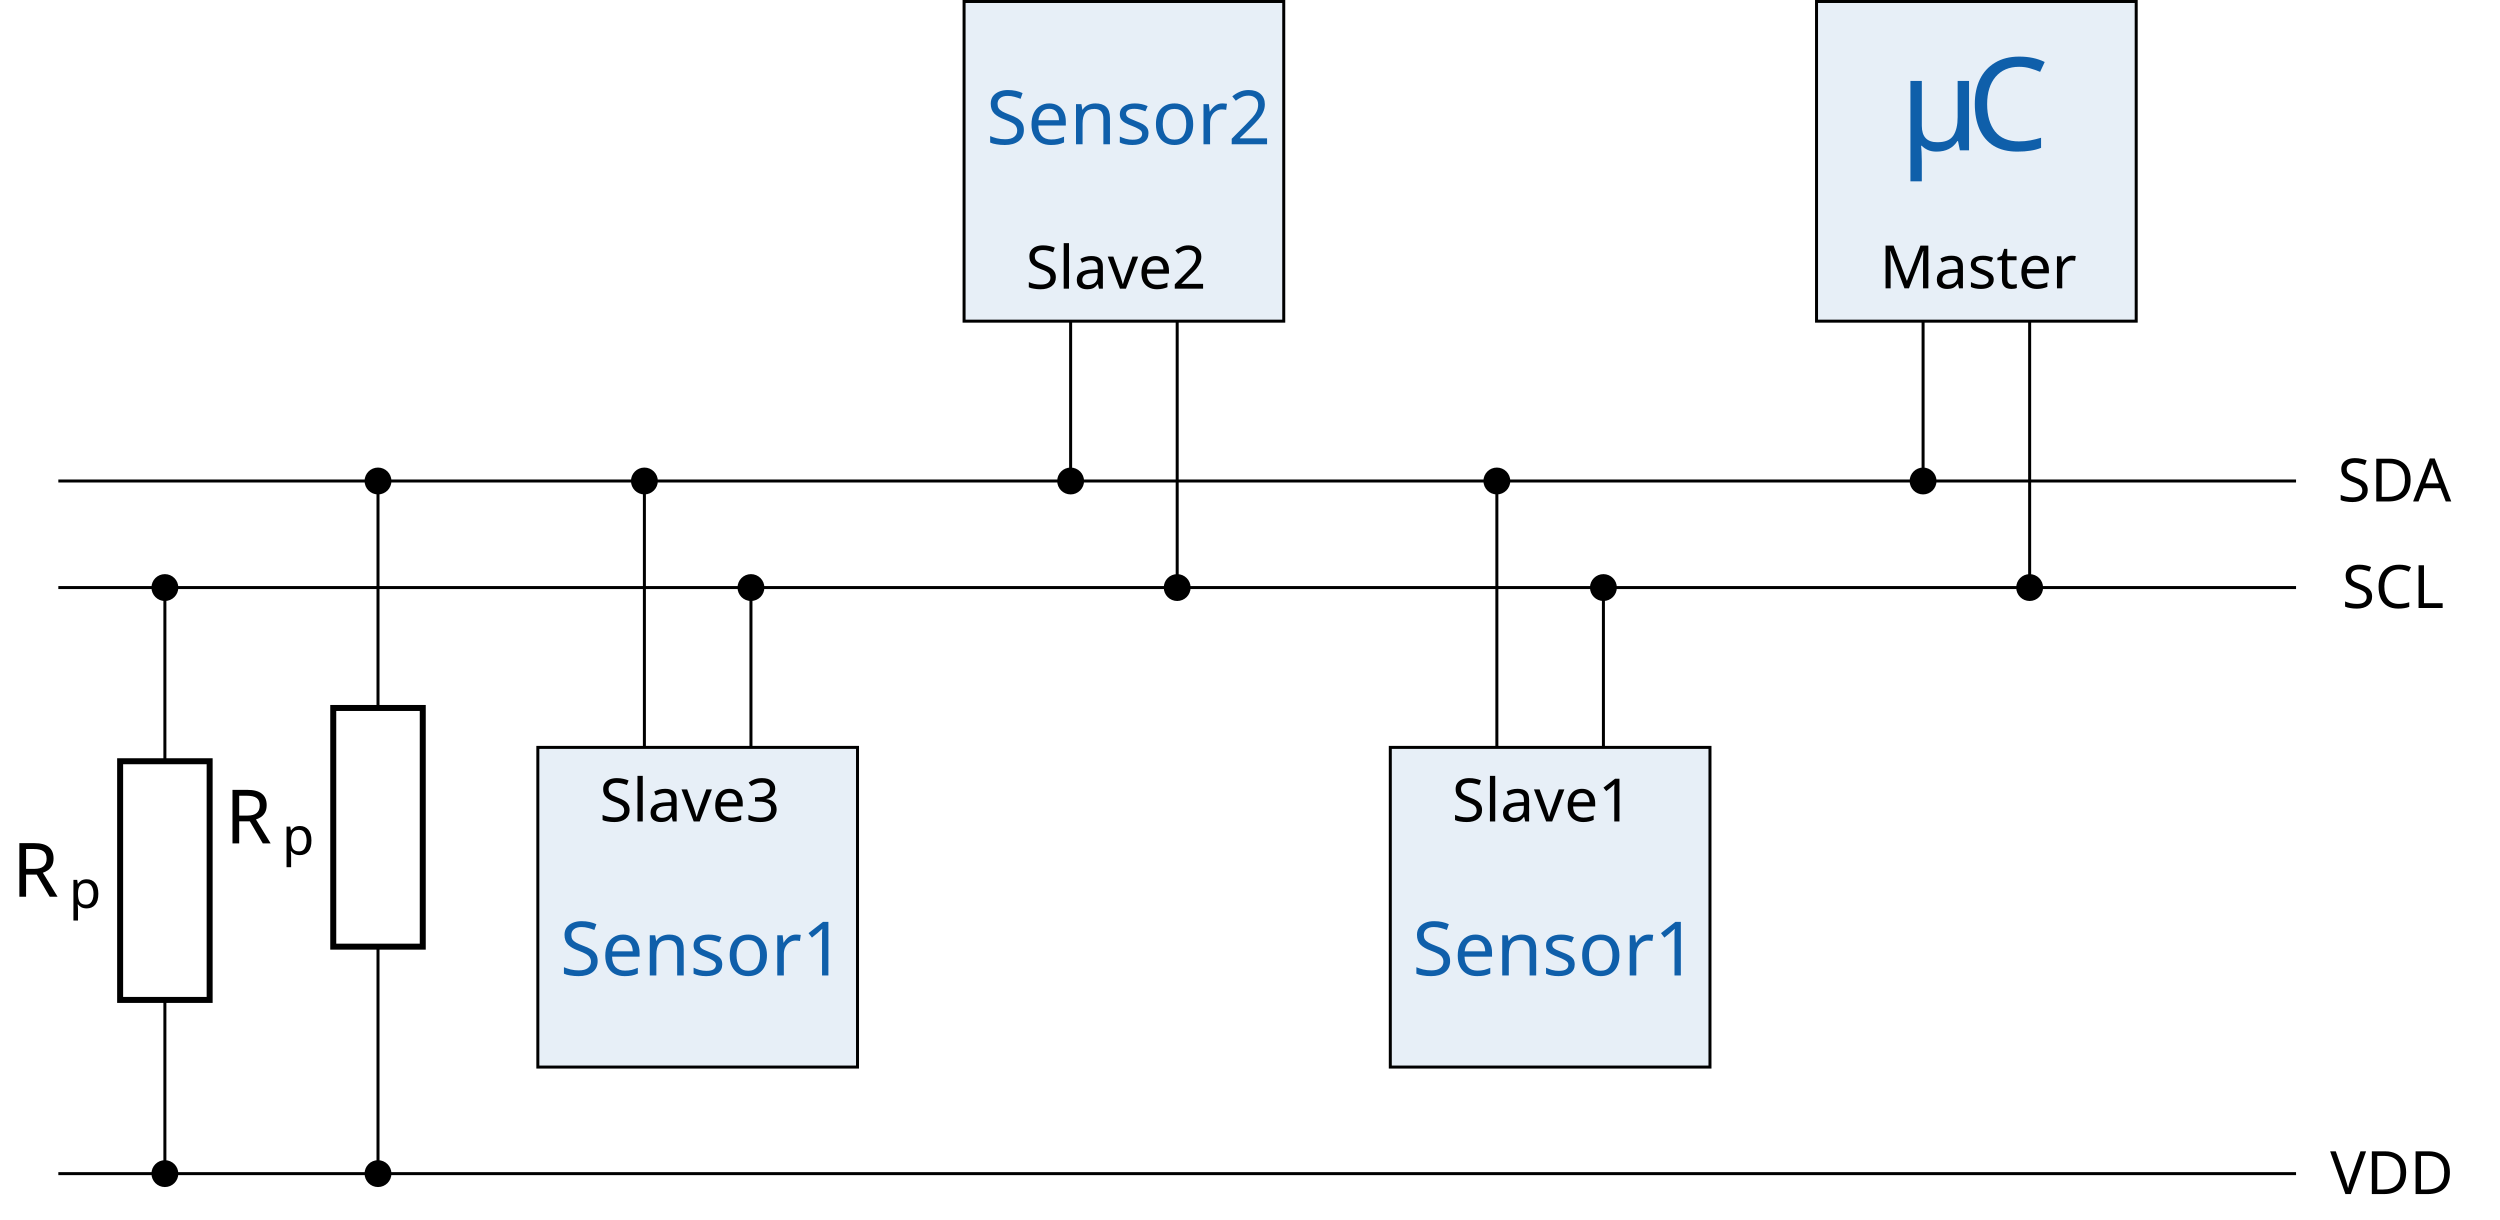
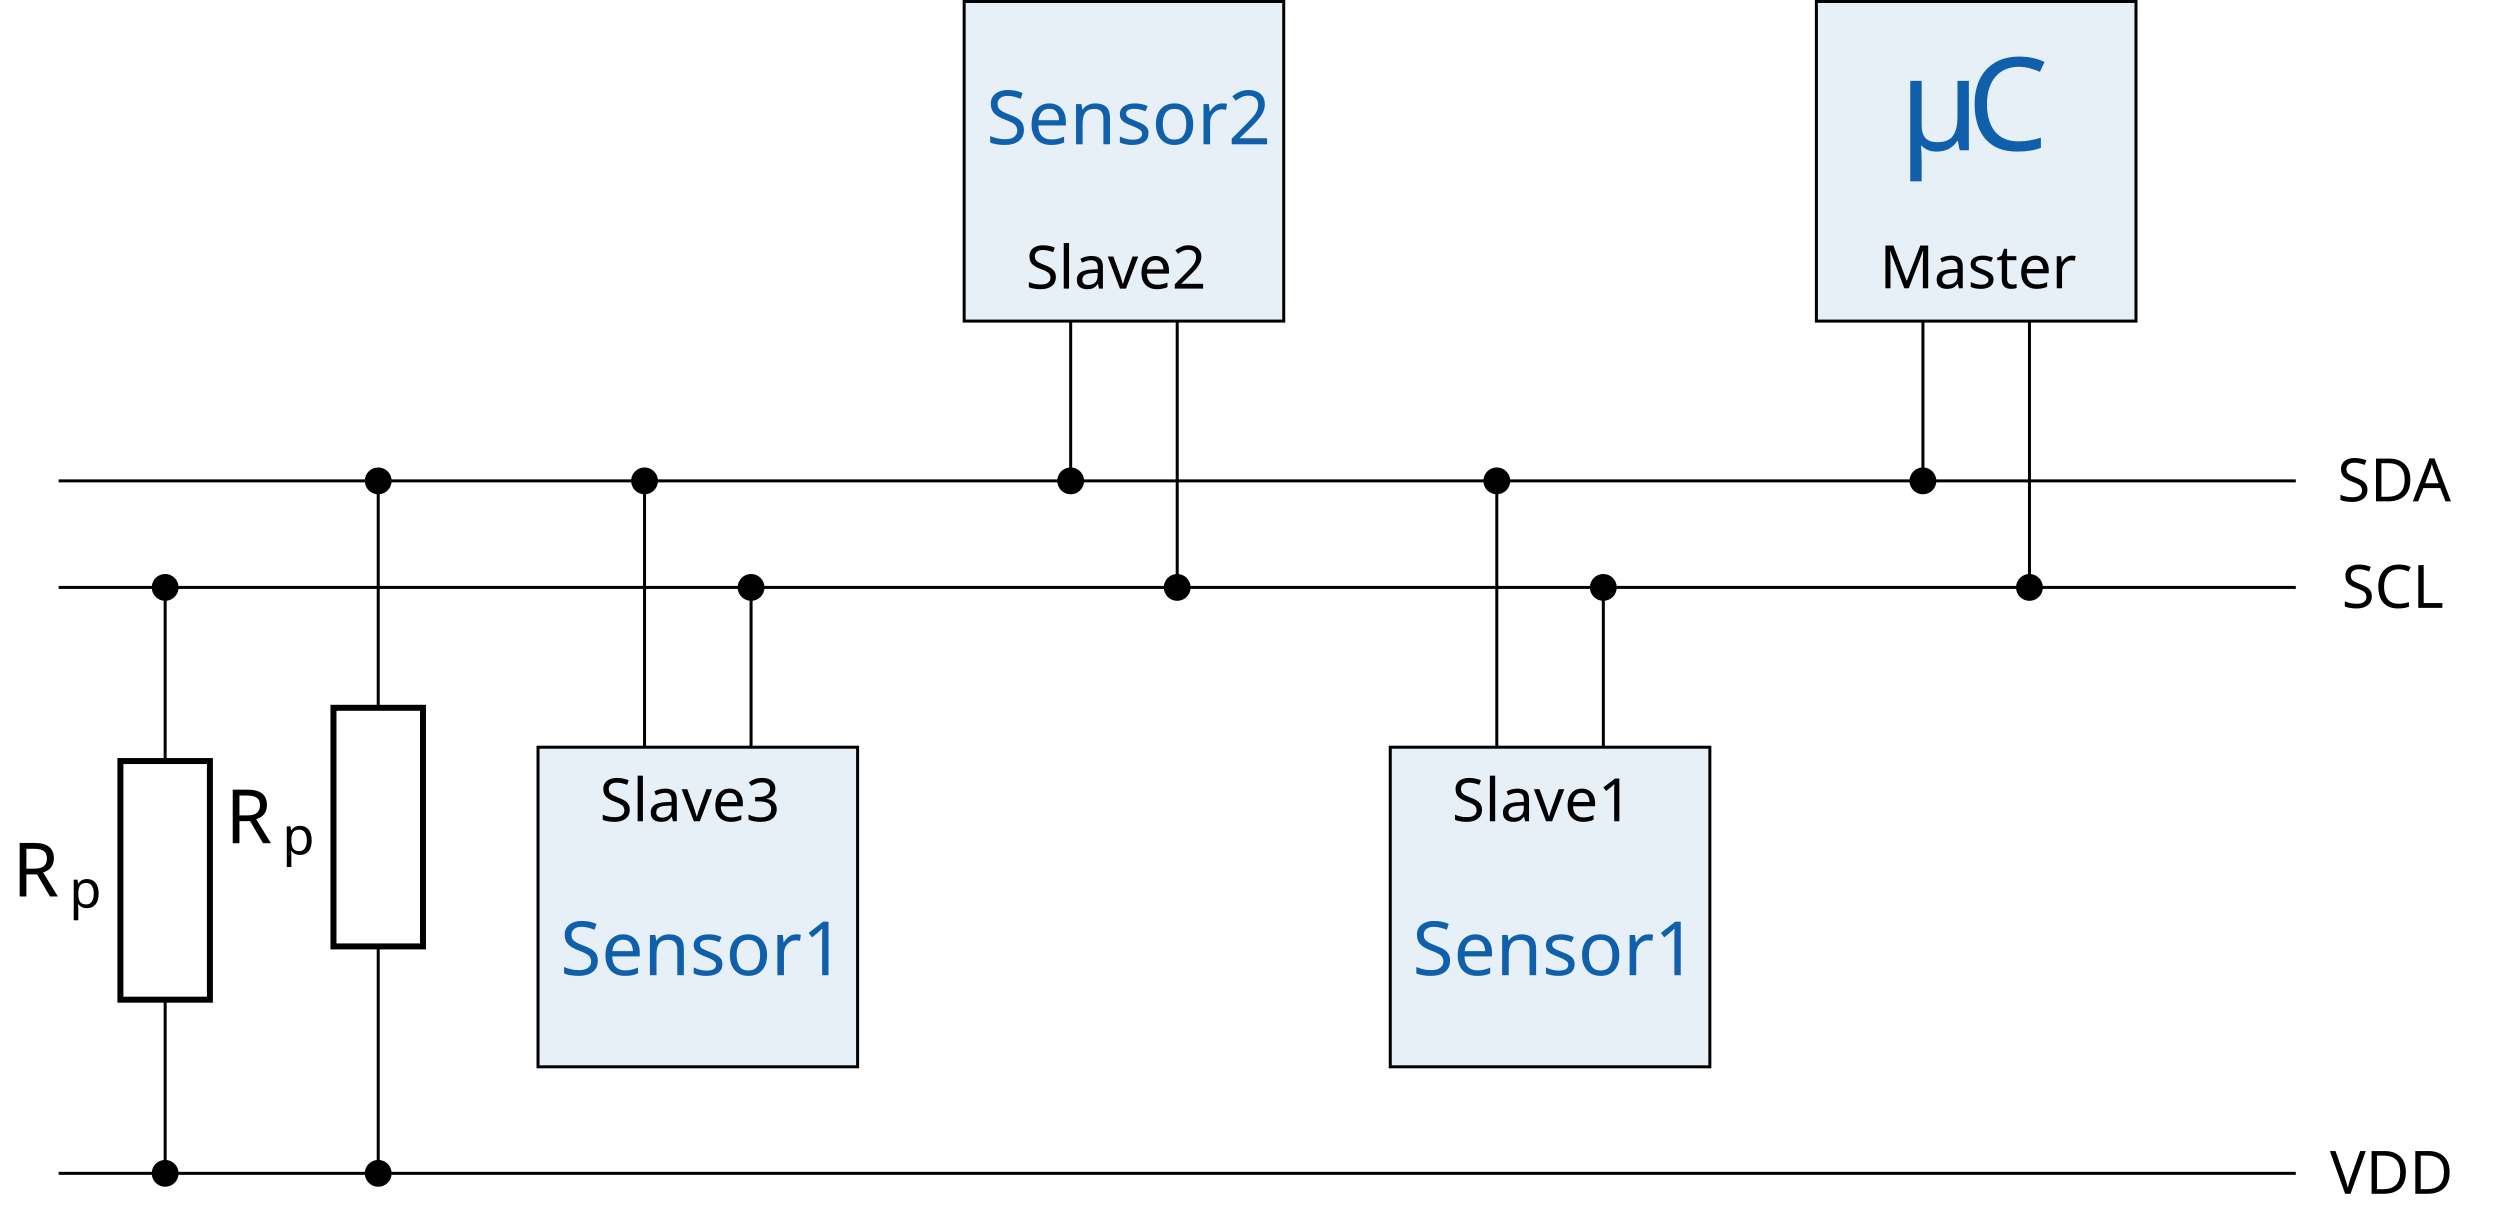
- <svg xmlns="http://www.w3.org/2000/svg" version="1.1" id="svg643" width="443.372" height="216.197" viewBox="0 0 443.372 216.197">
+ <svg xmlns="http://www.w3.org/2000/svg" version="1.1" id="svg643" width="720" height="351" viewBox="0 0 443.372 216.197">
  <defs id="defs647" />
  <g id="g651" transform="matrix(1.333333,0,0,-1.333333,256.0173,94.75333)">
    <g id="g653">
      <g id="g655">
        <path d="m -184.254,7.087 148.821,-2e-5 m 0,0 148.821,2e-5" style="fill:none;stroke:#000000;stroke-width:0.399;stroke-linecap:butt;stroke-linejoin:miter;stroke-miterlimit:10;stroke-dasharray:none;stroke-opacity:1" id="path657" />
        <g id="g659" />
        <g id="g661" />
        <g id="g663">
          <g id="g665" />
          <g id="g667" transform="translate(-35.433,7.087)">
            <g id="g669" />
            <g id="g671" transform="translate(35.433,-7.087)" />
          </g>
        </g>
        <g id="g673" />
        <g id="g675" />
        <path d="m -184.254,-7.087 148.821,2e-5 m 0,0 148.821,-2e-5" style="fill:none;stroke:#000000;stroke-width:0.399;stroke-linecap:butt;stroke-linejoin:miter;stroke-miterlimit:10;stroke-dasharray:none;stroke-opacity:1" id="path677" />
        <g id="g679" />
        <g id="g681" />
        <g id="g683">
          <g id="g685" />
          <g id="g687" transform="translate(-35.433,-7.087)">
            <g id="g689" />
            <g id="g691" transform="translate(35.433,7.087)" />
          </g>
        </g>
        <g id="g693" />
        <g id="g695" />
        <path d="m -184.254,-85.04 148.821,2e-5 m 0,0 148.821,-2e-5" style="fill:none;stroke:#000000;stroke-width:0.399;stroke-linecap:butt;stroke-linejoin:miter;stroke-miterlimit:10;stroke-dasharray:none;stroke-opacity:1" id="path697" />
        <g id="g699" />
        <g id="g701" />
        <g id="g703">
          <g id="g705" />
          <g id="g707" transform="translate(-35.433,-85.039)">
            <g id="g709" />
            <g id="g711" transform="translate(35.433,85.039)" />
          </g>
        </g>
        <g id="g713" />
        <g id="g715" />
        <g id="g717">
          <path d="M 49.607,28.347 V 70.867 H 92.127 V 28.347 Z" style="fill:#e7eff7;fill-opacity:1;fill-rule:nonzero;stroke:#000000;stroke-width:0.399;stroke-linecap:butt;stroke-linejoin:miter;stroke-miterlimit:10;stroke-dasharray:none;stroke-opacity:1" id="path719" />
        </g>
        <g id="g721">
          <g id="g723">
            <g id="g725" transform="translate(60.627,51.069)">
              <g id="g727">
                <g id="g729" transform="translate(-252.64,-142.152)">
                  <text xml:space="preserve" transform="matrix(1,0,0,-1,252.64,142.152)" style="font-variant:normal;font-weight:normal;font-size:17.215px;font-family:SFRM1728;-inkscape-font-specification:SFRM1728;writing-mode:lr-tb;fill:#0f5faa;fill-opacity:1;fill-rule:nonzero;stroke:none" id="text733">
                    <tspan x="0" y="0" id="tspan731">µ</tspan>
                  </text>
                  <text xml:space="preserve" transform="matrix(1,0,0,-1,261.626,142.152)" style="font-variant:normal;font-weight:normal;font-size:17.215px;font-family:CMR17;-inkscape-font-specification:CMR17;writing-mode:lr-tb;fill:#0f5faa;fill-opacity:1;fill-rule:nonzero;stroke:none" id="text737">
                    <tspan x="0" y="0" id="tspan735">C</tspan>
                  </text>
                  <g id="g739" transform="translate(252.64,142.152)" />
                </g>
              </g>
              <g id="g741" transform="translate(-60.627,-51.069)" />
            </g>
          </g>
        </g>
        <g id="g743">
          <g id="g745">
            <g id="g747" transform="translate(58.024,32.71)">
              <g id="g749">
                <g id="g751" transform="translate(-250.037,-123.793)">
                  <text xml:space="preserve" transform="matrix(1,0,0,-1,250.037,123.793)" style="font-variant:normal;font-weight:normal;font-size:7.97px;font-family:CMR8;-inkscape-font-specification:CMR8;writing-mode:lr-tb;fill:#000000;fill-opacity:1;fill-rule:nonzero;stroke:none" id="text755">
                    <tspan x="0 7.754 11.989 15.329 18.622 22.386" y="0" id="tspan753">Master</tspan>
                  </text>
                  <g id="g757" transform="translate(250.037,123.793)" />
                </g>
              </g>
              <g id="g759" transform="translate(-58.024,-32.71)" />
            </g>
          </g>
        </g>
        <path d="m 63.78,28.347 -10e-6,-10.63 m 0,0 10e-6,-10.63" style="fill:none;stroke:#000000;stroke-width:0.399;stroke-linecap:butt;stroke-linejoin:miter;stroke-miterlimit:10;stroke-dasharray:none;stroke-opacity:1" id="path761" />
        <g id="g763" />
        <g id="g765" />
        <g id="g767">
          <g id="g769" />
          <g id="g771" transform="rotate(-90,40.7485,-23.0315)">
            <g id="g773" />
            <g id="g775" transform="translate(-63.78,-17.717)" />
          </g>
        </g>
        <g id="g777" />
        <g id="g779" />
        <g id="g781">
          <g id="g783">
            <path d="m 65.367,7.087 c 0,0.877 -0.711,1.587 -1.587,1.587 -0.877,0 -1.587,-0.711 -1.587,-1.587 0,-0.877 0.711,-1.587 1.587,-1.587 0.877,0 1.587,0.711 1.587,1.587 z" style="fill:#000000;fill-opacity:1;fill-rule:nonzero;stroke:#000000;stroke-width:0.399;stroke-linecap:butt;stroke-linejoin:miter;stroke-miterlimit:10;stroke-dasharray:none;stroke-opacity:1" id="path785" />
          </g>
          <g id="g787" transform="translate(63.78,7.087)">
            <g id="g789" />
            <g id="g791" transform="translate(-63.78,-7.087)" />
          </g>
        </g>
        <path d="m 77.954,28.347 -2e-5,-17.717 m 0,0 2e-5,-17.717" style="fill:none;stroke:#000000;stroke-width:0.399;stroke-linecap:butt;stroke-linejoin:miter;stroke-miterlimit:10;stroke-dasharray:none;stroke-opacity:1" id="path793" />
        <g id="g795" />
        <g id="g797" />
        <g id="g799">
          <g id="g801" />
          <g id="g803" transform="rotate(-90,44.2915,-33.6615)">
            <g id="g805" />
            <g id="g807" transform="translate(-77.953,-10.63)" />
          </g>
        </g>
        <g id="g809" />
        <g id="g811" />
        <g id="g813">
          <g id="g815">
            <path d="m 79.541,-7.087 c 0,0.877 -0.711,1.587 -1.587,1.587 -0.877,0 -1.587,-0.711 -1.587,-1.587 0,-0.877 0.711,-1.587 1.587,-1.587 0.877,0 1.587,0.711 1.587,1.587 z" style="fill:#000000;fill-opacity:1;fill-rule:nonzero;stroke:#000000;stroke-width:0.399;stroke-linecap:butt;stroke-linejoin:miter;stroke-miterlimit:10;stroke-dasharray:none;stroke-opacity:1" id="path817" />
          </g>
          <g id="g819" transform="translate(77.953,-7.087)">
            <g id="g821" />
            <g id="g823" transform="translate(-77.953,7.087)" />
          </g>
        </g>
        <g id="g825">
          <path d="M -7.087,-28.347 V -70.867 h 42.52 v 42.52 z" style="fill:#e7eff7;fill-opacity:1;fill-rule:nonzero;stroke:#000000;stroke-width:0.399;stroke-linecap:butt;stroke-linejoin:miter;stroke-miterlimit:10;stroke-dasharray:none;stroke-opacity:1" id="path827" />
        </g>
        <g id="g829">
          <g id="g831">
            <g id="g833" transform="translate(-4.133,-58.679)">
              <g id="g835">
                <g id="g837" transform="translate(-187.88,-32.404)">
                  <text xml:space="preserve" transform="matrix(1,0,0,-1,187.88,32.404)" style="font-variant:normal;font-weight:normal;font-size:9.963px;font-family:CMR10;-inkscape-font-specification:CMR10;writing-mode:lr-tb;fill:#0f5faa;fill-opacity:1;fill-rule:nonzero;stroke:none" id="text841">
                    <tspan x="0 5.535 9.963 15.498 19.427 24.408 31.628" y="0" id="tspan839">Sensor1</tspan>
                  </text>
                  <g id="g843" transform="translate(187.88,32.404)" />
                </g>
              </g>
              <g id="g845" transform="translate(4.133,58.679)" />
            </g>
          </g>
        </g>
        <g id="g847">
          <g id="g849">
            <g id="g851" transform="translate(1.118,-38.2)">
              <g id="g853">
                <g id="g855" transform="translate(-193.131,-52.883)">
                  <text xml:space="preserve" transform="matrix(1,0,0,-1,193.131,52.883)" style="font-variant:normal;font-weight:normal;font-size:7.97px;font-family:CMR8;-inkscape-font-specification:CMR8;writing-mode:lr-tb;fill:#000000;fill-opacity:1;fill-rule:nonzero;stroke:none" id="text859">
                    <tspan x="0 4.705 7.057 11.052 15.291 21.876" y="0" id="tspan857">Slave1</tspan>
                  </text>
                  <g id="g861" transform="translate(193.131,52.883)" />
                </g>
              </g>
              <g id="g863" transform="translate(-1.118,38.2)" />
            </g>
          </g>
        </g>
        <path d="m 21.26,-28.347 -10e-6,10.63 m 0,0 10e-6,10.63" style="fill:none;stroke:#000000;stroke-width:0.399;stroke-linecap:butt;stroke-linejoin:miter;stroke-miterlimit:10;stroke-dasharray:none;stroke-opacity:1" id="path865" />
        <g id="g867" />
        <g id="g869" />
        <g id="g871">
          <g id="g873" />
          <g id="g875" transform="rotate(90,19.4885,1.7715)">
            <g id="g877" />
            <g id="g879" transform="translate(-21.26,17.717)" />
          </g>
        </g>
        <g id="g881" />
        <g id="g883" />
        <g id="g885">
          <g id="g887">
            <path d="m 22.847,-7.087 c 0,0.877 -0.711,1.587 -1.587,1.587 -0.877,0 -1.587,-0.711 -1.587,-1.587 0,-0.877 0.711,-1.587 1.587,-1.587 0.877,0 1.587,0.711 1.587,1.587 z" style="fill:#000000;fill-opacity:1;fill-rule:nonzero;stroke:#000000;stroke-width:0.399;stroke-linecap:butt;stroke-linejoin:miter;stroke-miterlimit:10;stroke-dasharray:none;stroke-opacity:1" id="path889" />
          </g>
          <g id="g891" transform="translate(21.26,-7.087)">
            <g id="g893" />
            <g id="g895" transform="translate(-21.26,7.087)" />
          </g>
        </g>
        <path d="m 7.087,-28.347 -2e-5,17.717 m 0,0 2e-5,17.717" style="fill:none;stroke:#000000;stroke-width:0.399;stroke-linecap:butt;stroke-linejoin:miter;stroke-miterlimit:10;stroke-dasharray:none;stroke-opacity:1" id="path897" />
        <g id="g899" />
        <g id="g901" />
        <g id="g903">
          <g id="g905" />
          <g id="g907" transform="rotate(90,8.8585,-1.7715)">
            <g id="g909" />
            <g id="g911" transform="translate(-7.087,10.63)" />
          </g>
        </g>
        <g id="g913" />
        <g id="g915" />
        <g id="g917">
          <g id="g919">
            <path d="m 8.674,7.087 c 0,0.877 -0.711,1.587 -1.587,1.587 -0.877,0 -1.587,-0.711 -1.587,-1.587 0,-0.877 0.711,-1.587 1.587,-1.587 0.877,0 1.587,0.711 1.587,1.587 z" style="fill:#000000;fill-opacity:1;fill-rule:nonzero;stroke:#000000;stroke-width:0.399;stroke-linecap:butt;stroke-linejoin:miter;stroke-miterlimit:10;stroke-dasharray:none;stroke-opacity:1" id="path921" />
          </g>
          <g id="g923" transform="translate(7.087,7.087)">
            <g id="g925" />
            <g id="g927" transform="translate(-7.087,-7.087)" />
          </g>
        </g>
        <g id="g929">
          <path d="M -63.78,28.347 V 70.867 h 42.52 V 28.347 Z" style="fill:#e7eff7;fill-opacity:1;fill-rule:nonzero;stroke:#000000;stroke-width:0.399;stroke-linecap:butt;stroke-linejoin:miter;stroke-miterlimit:10;stroke-dasharray:none;stroke-opacity:1" id="path931" />
        </g>
        <g id="g933">
          <g id="g935">
            <g id="g937" transform="translate(-60.826,51.872)">
              <g id="g939">
                <g id="g941" transform="translate(-131.187,-142.955)">
                  <text xml:space="preserve" transform="matrix(1,0,0,-1,131.187,142.955)" style="font-variant:normal;font-weight:normal;font-size:9.963px;font-family:CMR10;-inkscape-font-specification:CMR10;writing-mode:lr-tb;fill:#0f5faa;fill-opacity:1;fill-rule:nonzero;stroke:none" id="text945">
                    <tspan x="0 5.535 9.963 15.498 19.427 24.408 31.628" y="0" id="tspan943">Sensor2</tspan>
                  </text>
                  <g id="g947" transform="translate(131.187,142.955)" />
                </g>
              </g>
              <g id="g949" transform="translate(60.826,-51.872)" />
            </g>
          </g>
        </g>
        <g id="g951">
          <g id="g953">
            <g id="g955" transform="translate(-55.575,32.666)">
              <g id="g957">
                <g id="g959" transform="translate(-136.438,-123.749)">
                  <text xml:space="preserve" transform="matrix(1,0,0,-1,136.438,123.749)" style="font-variant:normal;font-weight:normal;font-size:7.97px;font-family:CMR8;-inkscape-font-specification:CMR8;writing-mode:lr-tb;fill:#000000;fill-opacity:1;fill-rule:nonzero;stroke:none" id="text963">
                    <tspan x="0 4.705 7.057 11.06 15.291 21.876" y="0" id="tspan961">Slave2</tspan>
                  </text>
                  <g id="g965" transform="translate(136.438,123.749)" />
                </g>
              </g>
              <g id="g967" transform="translate(55.575,-32.666)" />
            </g>
          </g>
        </g>
        <path d="M -49.607,28.347 V 17.717 m 0,0 V 7.087" style="fill:none;stroke:#000000;stroke-width:0.399;stroke-linecap:butt;stroke-linejoin:miter;stroke-miterlimit:10;stroke-dasharray:none;stroke-opacity:1" id="path969" />
        <g id="g971" />
        <g id="g973" />
        <g id="g975">
          <g id="g977" />
          <g id="g979" transform="rotate(-90,-15.9445,33.6615)">
            <g id="g981" />
            <g id="g983" transform="translate(49.606,-17.717)" />
          </g>
        </g>
        <g id="g985" />
        <g id="g987" />
        <g id="g989">
          <g id="g991">
            <path d="m -48.02,7.087 c 0,0.877 -0.711,1.587 -1.587,1.587 -0.877,0 -1.587,-0.711 -1.587,-1.587 0,-0.877 0.711,-1.587 1.587,-1.587 0.877,0 1.587,0.711 1.587,1.587 z" style="fill:#000000;fill-opacity:1;fill-rule:nonzero;stroke:#000000;stroke-width:0.399;stroke-linecap:butt;stroke-linejoin:miter;stroke-miterlimit:10;stroke-dasharray:none;stroke-opacity:1" id="path993" />
          </g>
          <g id="g995" transform="translate(-49.606,7.087)">
            <g id="g997" />
            <g id="g999" transform="translate(49.606,-7.087)" />
          </g>
        </g>
        <path d="M -35.433,28.347 V 10.63 m 0,0 V -7.087" style="fill:none;stroke:#000000;stroke-width:0.399;stroke-linecap:butt;stroke-linejoin:miter;stroke-miterlimit:10;stroke-dasharray:none;stroke-opacity:1" id="path1001" />
        <g id="g1003" />
        <g id="g1005" />
        <g id="g1007">
          <g id="g1009" />
          <g id="g1011" transform="rotate(-90,-12.4015,23.0315)">
            <g id="g1013" />
            <g id="g1015" transform="translate(35.433,-10.63)" />
          </g>
        </g>
        <g id="g1017" />
        <g id="g1019" />
        <g id="g1021">
          <g id="g1023">
            <path d="m -33.846,-7.087 c 0,0.877 -0.711,1.587 -1.587,1.587 -0.877,0 -1.587,-0.711 -1.587,-1.587 0,-0.877 0.711,-1.587 1.587,-1.587 0.877,0 1.587,0.711 1.587,1.587 z" style="fill:#000000;fill-opacity:1;fill-rule:nonzero;stroke:#000000;stroke-width:0.399;stroke-linecap:butt;stroke-linejoin:miter;stroke-miterlimit:10;stroke-dasharray:none;stroke-opacity:1" id="path1025" />
          </g>
          <g id="g1027" transform="translate(-35.433,-7.087)">
            <g id="g1029" />
            <g id="g1031" transform="translate(35.433,7.087)" />
          </g>
        </g>
        <g id="g1033">
          <path d="M -120.474,-28.347 V -70.867 h 42.52 v 42.52 z" style="fill:#e7eff7;fill-opacity:1;fill-rule:nonzero;stroke:#000000;stroke-width:0.399;stroke-linecap:butt;stroke-linejoin:miter;stroke-miterlimit:10;stroke-dasharray:none;stroke-opacity:1" id="path1035" />
        </g>
        <g id="g1037">
          <g id="g1039">
            <g id="g1041" transform="translate(-117.519,-58.679)">
              <g id="g1043">
                <g id="g1045" transform="translate(-74.494,-32.404)">
                  <text xml:space="preserve" transform="matrix(1,0,0,-1,74.494,32.404)" style="font-variant:normal;font-weight:normal;font-size:9.963px;font-family:CMR10;-inkscape-font-specification:CMR10;writing-mode:lr-tb;fill:#0f5faa;fill-opacity:1;fill-rule:nonzero;stroke:none" id="text1049">
                    <tspan x="0 5.535 9.963 15.498 19.427 24.408 31.628" y="0" id="tspan1047">Sensor1</tspan>
                  </text>
                  <g id="g1051" transform="translate(74.494,32.404)" />
                </g>
              </g>
              <g id="g1053" transform="translate(117.519,58.679)" />
            </g>
          </g>
        </g>
        <g id="g1055">
          <g id="g1057">
            <g id="g1059" transform="translate(-112.268,-38.2)">
              <g id="g1061">
                <g id="g1063" transform="translate(-79.745,-52.883)">
                  <text xml:space="preserve" transform="matrix(1,0,0,-1,79.745,52.883)" style="font-variant:normal;font-weight:normal;font-size:7.97px;font-family:CMR8;-inkscape-font-specification:CMR8;writing-mode:lr-tb;fill:#000000;fill-opacity:1;fill-rule:nonzero;stroke:none" id="text1067">
                    <tspan x="0 4.705 7.057 11.06 15.291 21.876" y="0" id="tspan1065">Slave3</tspan>
                  </text>
                  <g id="g1069" transform="translate(79.745,52.883)" />
                </g>
              </g>
              <g id="g1071" transform="translate(112.268,38.2)" />
            </g>
          </g>
        </g>
        <path d="m -92.127,-28.347 v 10.63 m 0,0 v 10.63" style="fill:none;stroke:#000000;stroke-width:0.399;stroke-linecap:butt;stroke-linejoin:miter;stroke-miterlimit:10;stroke-dasharray:none;stroke-opacity:1" id="path1073" />
        <g id="g1075" />
        <g id="g1077" />
        <g id="g1079">
          <g id="g1081" />
          <g id="g1083" transform="rotate(90,-37.2045,-54.9215)">
            <g id="g1085" />
            <g id="g1087" transform="translate(92.126,17.717)" />
          </g>
        </g>
        <g id="g1089" />
        <g id="g1091" />
        <g id="g1093">
          <g id="g1095">
            <path d="m -90.54,-7.087 c 0,0.877 -0.711,1.587 -1.587,1.587 -0.877,0 -1.587,-0.711 -1.587,-1.587 0,-0.877 0.711,-1.587 1.587,-1.587 0.877,0 1.587,0.711 1.587,1.587 z" style="fill:#000000;fill-opacity:1;fill-rule:nonzero;stroke:#000000;stroke-width:0.399;stroke-linecap:butt;stroke-linejoin:miter;stroke-miterlimit:10;stroke-dasharray:none;stroke-opacity:1" id="path1097" />
          </g>
          <g id="g1099" transform="translate(-92.126,-7.087)">
            <g id="g1101" />
            <g id="g1103" transform="translate(92.126,7.087)" />
          </g>
        </g>
        <path d="m -106.301,-28.347 v 17.717 m 0,0 V 7.087" style="fill:none;stroke:#000000;stroke-width:0.399;stroke-linecap:butt;stroke-linejoin:miter;stroke-miterlimit:10;stroke-dasharray:none;stroke-opacity:1" id="path1105" />
        <g id="g1107" />
        <g id="g1109" />
        <g id="g1111">
          <g id="g1113" />
          <g id="g1115" transform="rotate(90,-47.8345,-58.4645)">
            <g id="g1117" />
            <g id="g1119" transform="translate(106.299,10.63)" />
          </g>
        </g>
        <g id="g1121" />
        <g id="g1123" />
        <g id="g1125">
          <g id="g1127">
            <path d="m -104.713,7.087 c 0,0.877 -0.711,1.587 -1.587,1.587 -0.877,0 -1.587,-0.711 -1.587,-1.587 0,-0.877 0.711,-1.587 1.587,-1.587 0.877,0 1.587,0.711 1.587,1.587 z" style="fill:#000000;fill-opacity:1;fill-rule:nonzero;stroke:#000000;stroke-width:0.399;stroke-linecap:butt;stroke-linejoin:miter;stroke-miterlimit:10;stroke-dasharray:none;stroke-opacity:1" id="path1129" />
          </g>
          <g id="g1131" transform="translate(-106.299,7.087)">
            <g id="g1133" />
            <g id="g1135" transform="translate(106.299,-7.087)" />
          </g>
        </g>
        <g id="g1137">
          <g id="g1139">
            <g id="g1141" transform="translate(118.921,4.363)">
              <g id="g1143">
                <g id="g1145" transform="translate(-310.934,-95.446)">
                  <text xml:space="preserve" transform="matrix(1,0,0,-1,310.934,95.446)" style="font-variant:normal;font-weight:normal;font-size:7.97px;font-family:CMR8;-inkscape-font-specification:CMR8;writing-mode:lr-tb;fill:#000000;fill-opacity:1;fill-rule:nonzero;stroke:none" id="text1149">
                    <tspan x="0 4.705 10.93" y="0" id="tspan1147">SDA</tspan>
                  </text>
                  <g id="g1151" transform="translate(310.934,95.446)" />
                </g>
              </g>
              <g id="g1153" transform="translate(-118.921,-4.363)" />
            </g>
          </g>
        </g>
        <g id="g1155">
          <g id="g1157">
            <g id="g1159" transform="translate(119.505,-9.81)">
              <g id="g1161">
                <g id="g1163" transform="translate(-311.518,-81.273)">
                  <text xml:space="preserve" transform="matrix(1,0,0,-1,311.518,81.273)" style="font-variant:normal;font-weight:normal;font-size:7.97px;font-family:CMR8;-inkscape-font-specification:CMR8;writing-mode:lr-tb;fill:#000000;fill-opacity:1;fill-rule:nonzero;stroke:none" id="text1167">
                    <tspan x="0 4.705 10.821" y="0" id="tspan1165">SCL</tspan>
                  </text>
                  <g id="g1169" transform="translate(311.518,81.273)" />
                </g>
              </g>
              <g id="g1171" transform="translate(-119.505,9.81)" />
            </g>
          </g>
        </g>
        <g id="g1173">
          <g id="g1175">
            <g id="g1177" transform="translate(117.923,-87.762)">
              <g id="g1179">
                <g id="g1181" transform="translate(-309.936,-3.321)">
                  <text xml:space="preserve" transform="matrix(1,0,0,-1,309.936,3.321)" style="font-variant:normal;font-weight:normal;font-size:7.97px;font-family:CMR8;-inkscape-font-specification:CMR8;writing-mode:lr-tb;fill:#000000;fill-opacity:1;fill-rule:nonzero;stroke:none" id="text1185">
                    <tspan x="0 6.343 12.807" y="0" id="tspan1183">VDD</tspan>
                  </text>
                  <g id="g1187" transform="translate(309.936,3.321)" />
                </g>
              </g>
              <g id="g1189" transform="translate(-117.923,87.762)" />
            </g>
          </g>
        </g>
        <path d="m -170.081,-85.04 v 23.103 m 0,31.748 v 23.103" style="fill:none;stroke:#000000;stroke-width:0.399;stroke-linecap:butt;stroke-linejoin:miter;stroke-miterlimit:10;stroke-dasharray:none;stroke-opacity:1" id="path1191" />
        <g id="g1193" />
        <g id="g1195" />
        <g id="g1197">
          <g id="g1199">
            <path d="m -164.128,-30.189 v -31.748 h -11.906 v 31.748 z" style="fill:none;stroke:#000000;stroke-width:0.797;stroke-linecap:butt;stroke-linejoin:miter;stroke-miterlimit:10;stroke-dasharray:none;stroke-opacity:1" id="path1201" />
          </g>
          <g id="g1203" transform="rotate(90,-62.0075,-108.0705)">
            <g id="g1205" />
            <g id="g1207" transform="translate(170.078,46.063)" />
          </g>
        </g>
        <g id="g1209" />
        <g id="g1211" />
        <g id="g1213">
          <g id="g1215">
            <path d="m -168.494,-85.04 c 0,0.877 -0.711,1.587 -1.587,1.587 -0.877,0 -1.587,-0.711 -1.587,-1.587 0,-0.877 0.711,-1.587 1.587,-1.587 0.877,0 1.587,0.711 1.587,1.587 z" style="fill:#000000;fill-opacity:1;fill-rule:nonzero;stroke:#000000;stroke-width:0.399;stroke-linecap:butt;stroke-linejoin:miter;stroke-miterlimit:10;stroke-dasharray:none;stroke-opacity:1" id="path1217" />
          </g>
          <g id="g1219" transform="translate(-170.078,-85.039)">
            <g id="g1221" />
            <g id="g1223" transform="translate(170.078,85.039)" />
          </g>
        </g>
        <g id="g1225">
          <g id="g1227">
            <path d="m -168.494,-7.087 c 0,0.877 -0.711,1.587 -1.587,1.587 -0.877,0 -1.587,-0.711 -1.587,-1.587 0,-0.877 0.711,-1.587 1.587,-1.587 0.877,0 1.587,0.711 1.587,1.587 z" style="fill:#000000;fill-opacity:1;fill-rule:nonzero;stroke:#000000;stroke-width:0.399;stroke-linecap:butt;stroke-linejoin:miter;stroke-miterlimit:10;stroke-dasharray:none;stroke-opacity:1" id="path1229" />
          </g>
          <g id="g1231" transform="translate(-170.078,-7.087)">
            <g id="g1233" />
            <g id="g1235" transform="translate(170.078,7.087)" />
          </g>
        </g>
        <g id="g1237" />
        <g id="g1239">
          <g id="g1241" transform="translate(-190.405,-48.208)">
            <g id="g1243">
              <g id="g1245" transform="translate(-1.608,-42.875)">
                <text xml:space="preserve" transform="matrix(1,0,0,-1,1.608,42.875)" style="font-variant:normal;font-weight:normal;font-size:9.963px;font-family:CMMI10;-inkscape-font-specification:CMMI10;writing-mode:lr-tb;fill:#000000;fill-opacity:1;fill-rule:nonzero;stroke:none" id="text1249">
                  <tspan x="0" y="0" id="tspan1247">R</tspan>
                </text>
                <text xml:space="preserve" transform="matrix(1,0,0,-1,9.173,41.381)" style="font-variant:normal;font-weight:normal;font-size:6.974px;font-family:CMMI7;-inkscape-font-specification:CMMI7;writing-mode:lr-tb;fill:#000000;fill-opacity:1;fill-rule:nonzero;stroke:none" id="text1253">
                  <tspan x="0" y="0" id="tspan1251">p</tspan>
                </text>
                <g id="g1255" transform="translate(1.608,42.875)" />
              </g>
            </g>
            <g id="g1257" transform="translate(190.405,48.208)" />
          </g>
        </g>
        <path d="m -141.734,-85.04 2e-5,30.189 m 0,31.748 -2e-5,30.189" style="fill:none;stroke:#000000;stroke-width:0.399;stroke-linecap:butt;stroke-linejoin:miter;stroke-miterlimit:10;stroke-dasharray:none;stroke-opacity:1" id="path1259" />
        <g id="g1261" />
        <g id="g1263" />
        <g id="g1265">
          <g id="g1267">
            <path d="m -135.781,-23.103 v -31.748 h -11.906 v 31.748 z" style="fill:none;stroke:#000000;stroke-width:0.797;stroke-linecap:butt;stroke-linejoin:miter;stroke-miterlimit:10;stroke-dasharray:none;stroke-opacity:1" id="path1269" />
          </g>
          <g id="g1271" transform="rotate(90,-51.378,-90.354)">
            <g id="g1273" />
            <g id="g1275" transform="translate(141.732,38.976)" />
          </g>
        </g>
        <g id="g1277" />
        <g id="g1279" />
        <g id="g1281">
          <g id="g1283">
            <path d="m -140.147,-85.04 c 0,0.877 -0.711,1.587 -1.587,1.587 -0.877,0 -1.587,-0.711 -1.587,-1.587 0,-0.877 0.711,-1.587 1.587,-1.587 0.877,0 1.587,0.711 1.587,1.587 z" style="fill:#000000;fill-opacity:1;fill-rule:nonzero;stroke:#000000;stroke-width:0.399;stroke-linecap:butt;stroke-linejoin:miter;stroke-miterlimit:10;stroke-dasharray:none;stroke-opacity:1" id="path1285" />
          </g>
          <g id="g1287" transform="translate(-141.732,-85.039)">
            <g id="g1289" />
            <g id="g1291" transform="translate(141.732,85.039)" />
          </g>
        </g>
        <g id="g1293">
          <g id="g1295">
            <path d="m -140.147,7.087 c 0,0.877 -0.711,1.587 -1.587,1.587 -0.877,0 -1.587,-0.711 -1.587,-1.587 0,-0.877 0.711,-1.587 1.587,-1.587 0.877,0 1.587,0.711 1.587,1.587 z" style="fill:#000000;fill-opacity:1;fill-rule:nonzero;stroke:#000000;stroke-width:0.399;stroke-linecap:butt;stroke-linejoin:miter;stroke-miterlimit:10;stroke-dasharray:none;stroke-opacity:1" id="path1297" />
          </g>
          <g id="g1299" transform="translate(-141.732,7.087)">
            <g id="g1301" />
            <g id="g1303" transform="translate(141.732,-7.087)" />
          </g>
        </g>
        <g id="g1305" />
        <g id="g1307">
          <g id="g1309" transform="translate(-162.058,-41.121)">
            <g id="g1311">
              <g id="g1313" transform="translate(-29.955,-49.962)">
                <text xml:space="preserve" transform="matrix(1,0,0,-1,29.955,49.962)" style="font-variant:normal;font-weight:normal;font-size:9.963px;font-family:CMMI10;-inkscape-font-specification:CMMI10;writing-mode:lr-tb;fill:#000000;fill-opacity:1;fill-rule:nonzero;stroke:none" id="text1317">
                  <tspan x="0" y="0" id="tspan1315">R</tspan>
                </text>
                <text xml:space="preserve" transform="matrix(1,0,0,-1,37.519,48.468)" style="font-variant:normal;font-weight:normal;font-size:6.974px;font-family:CMMI7;-inkscape-font-specification:CMMI7;writing-mode:lr-tb;fill:#000000;fill-opacity:1;fill-rule:nonzero;stroke:none" id="text1321">
                  <tspan x="0" y="0" id="tspan1319">p</tspan>
                </text>
                <g id="g1323" transform="translate(29.955,49.962)" />
              </g>
            </g>
            <g id="g1325" transform="translate(162.058,41.121)" />
          </g>
        </g>
      </g>
    </g>
  </g>
</svg>
